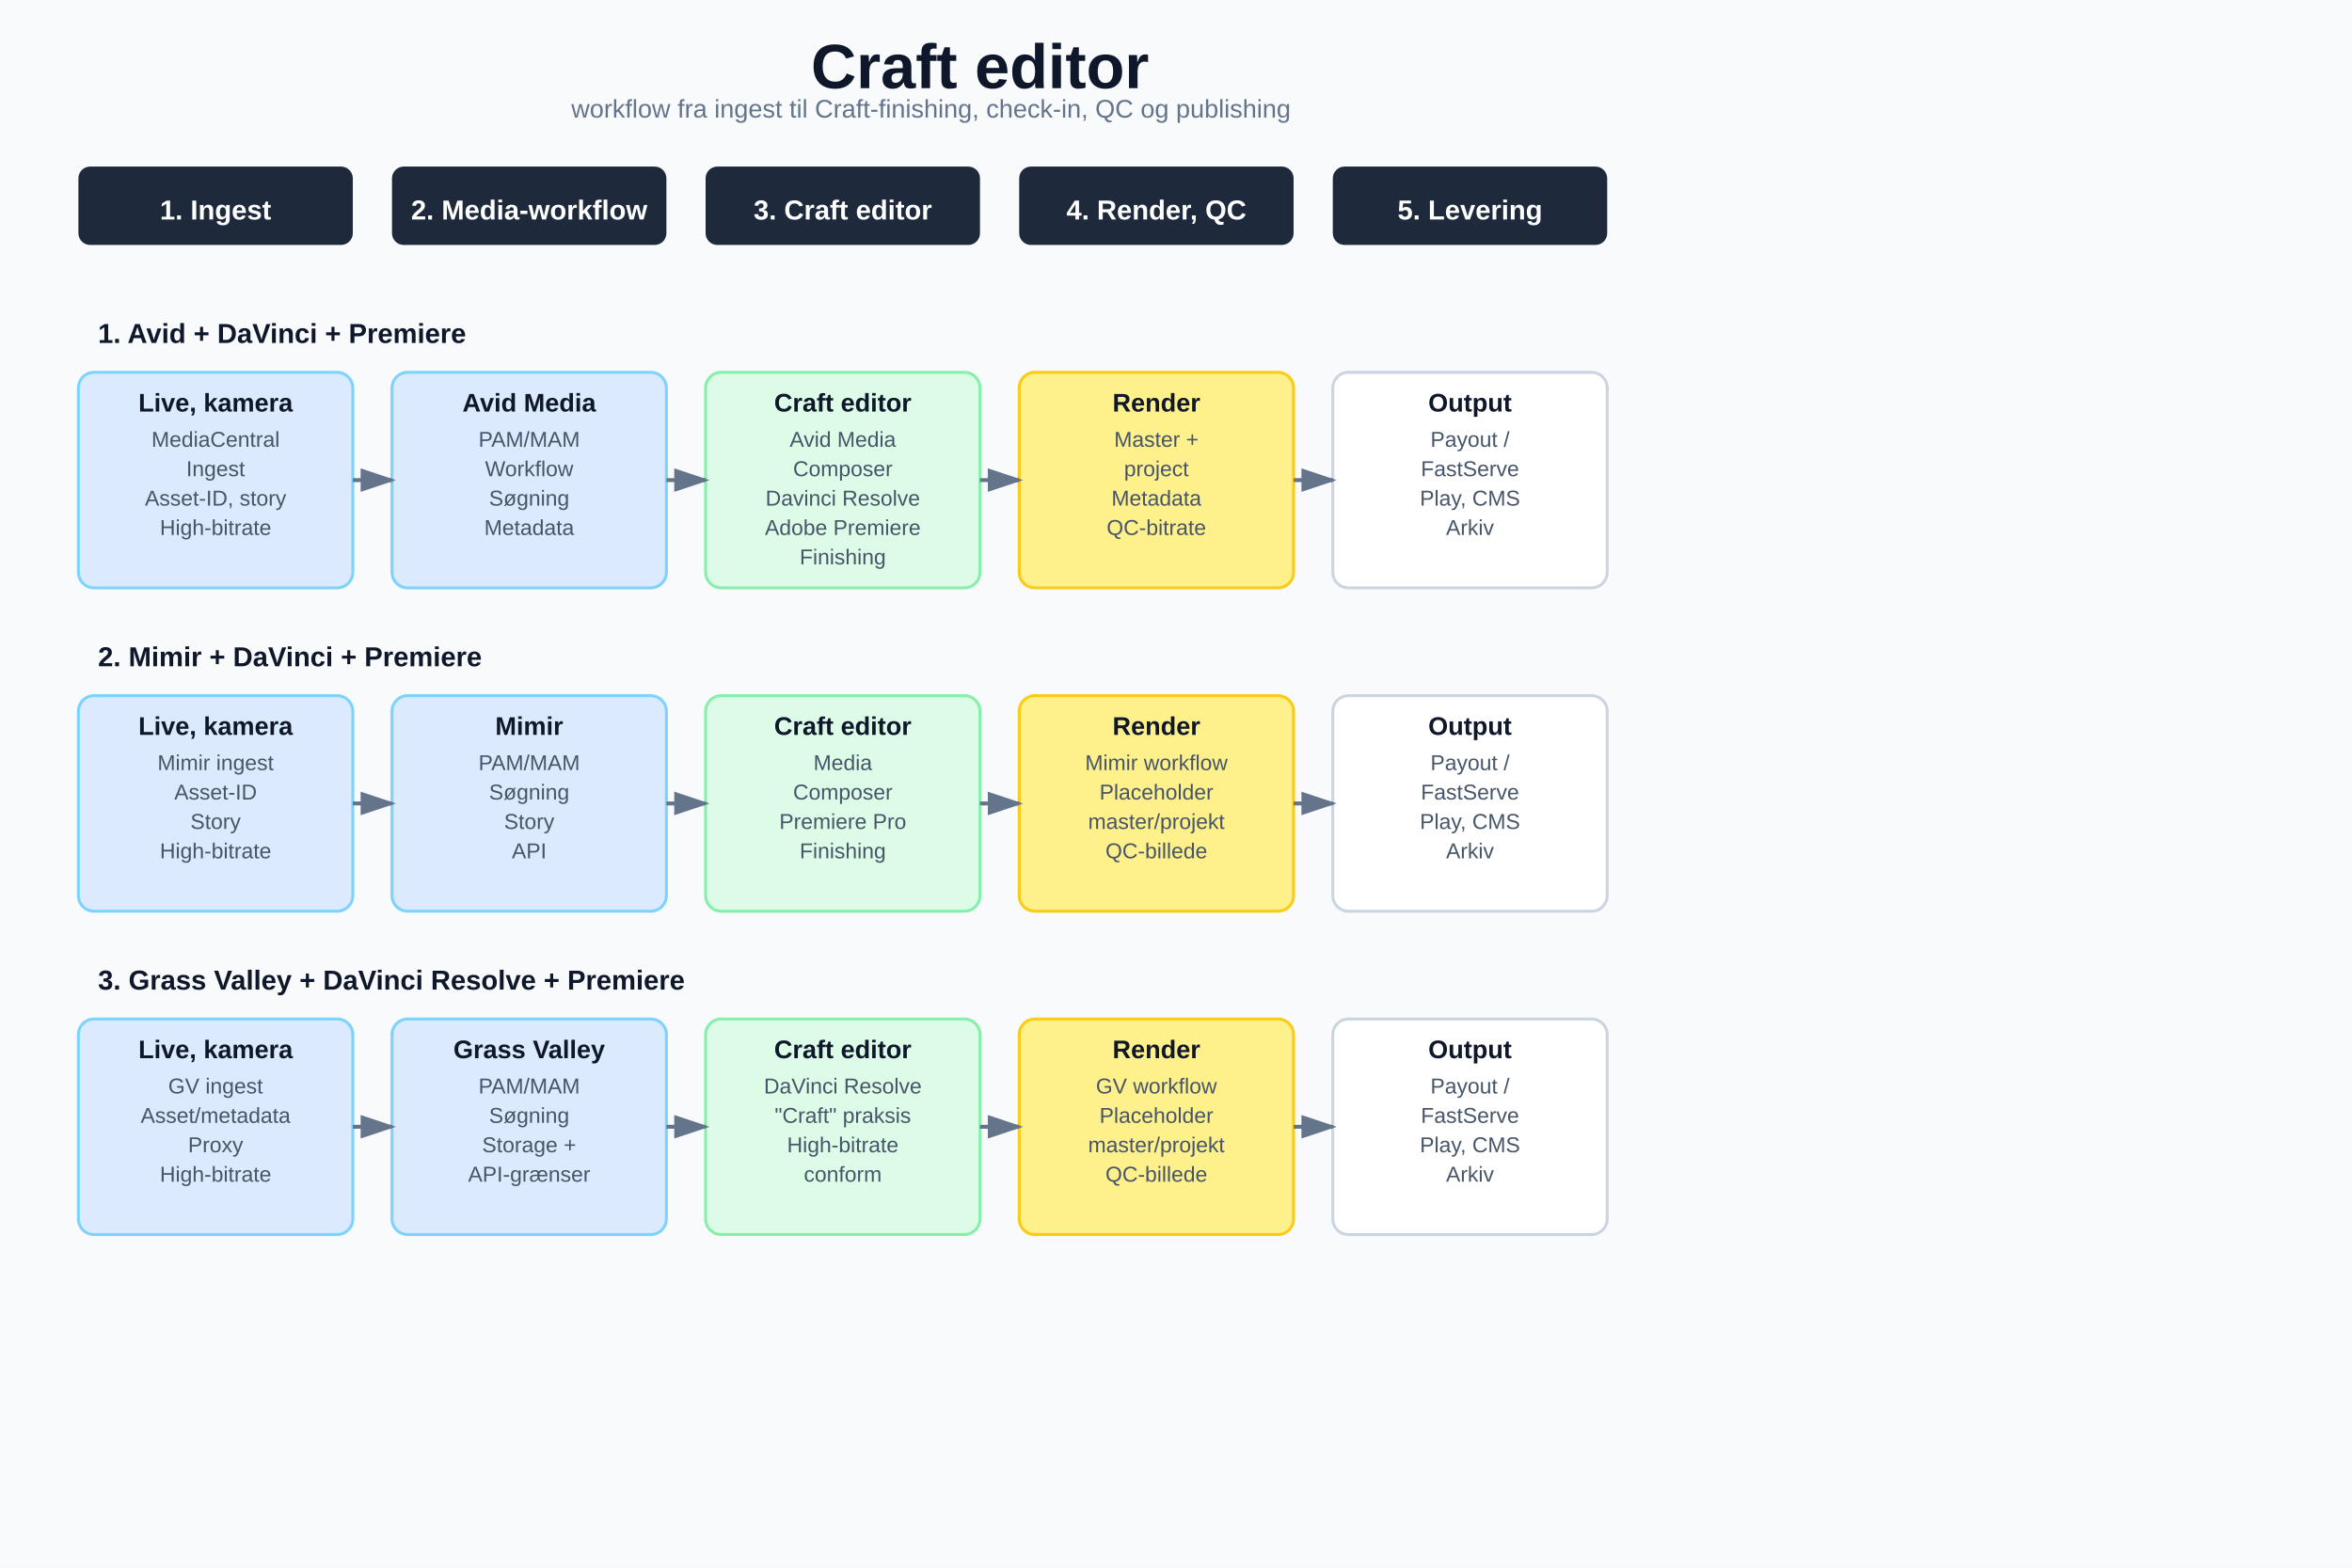
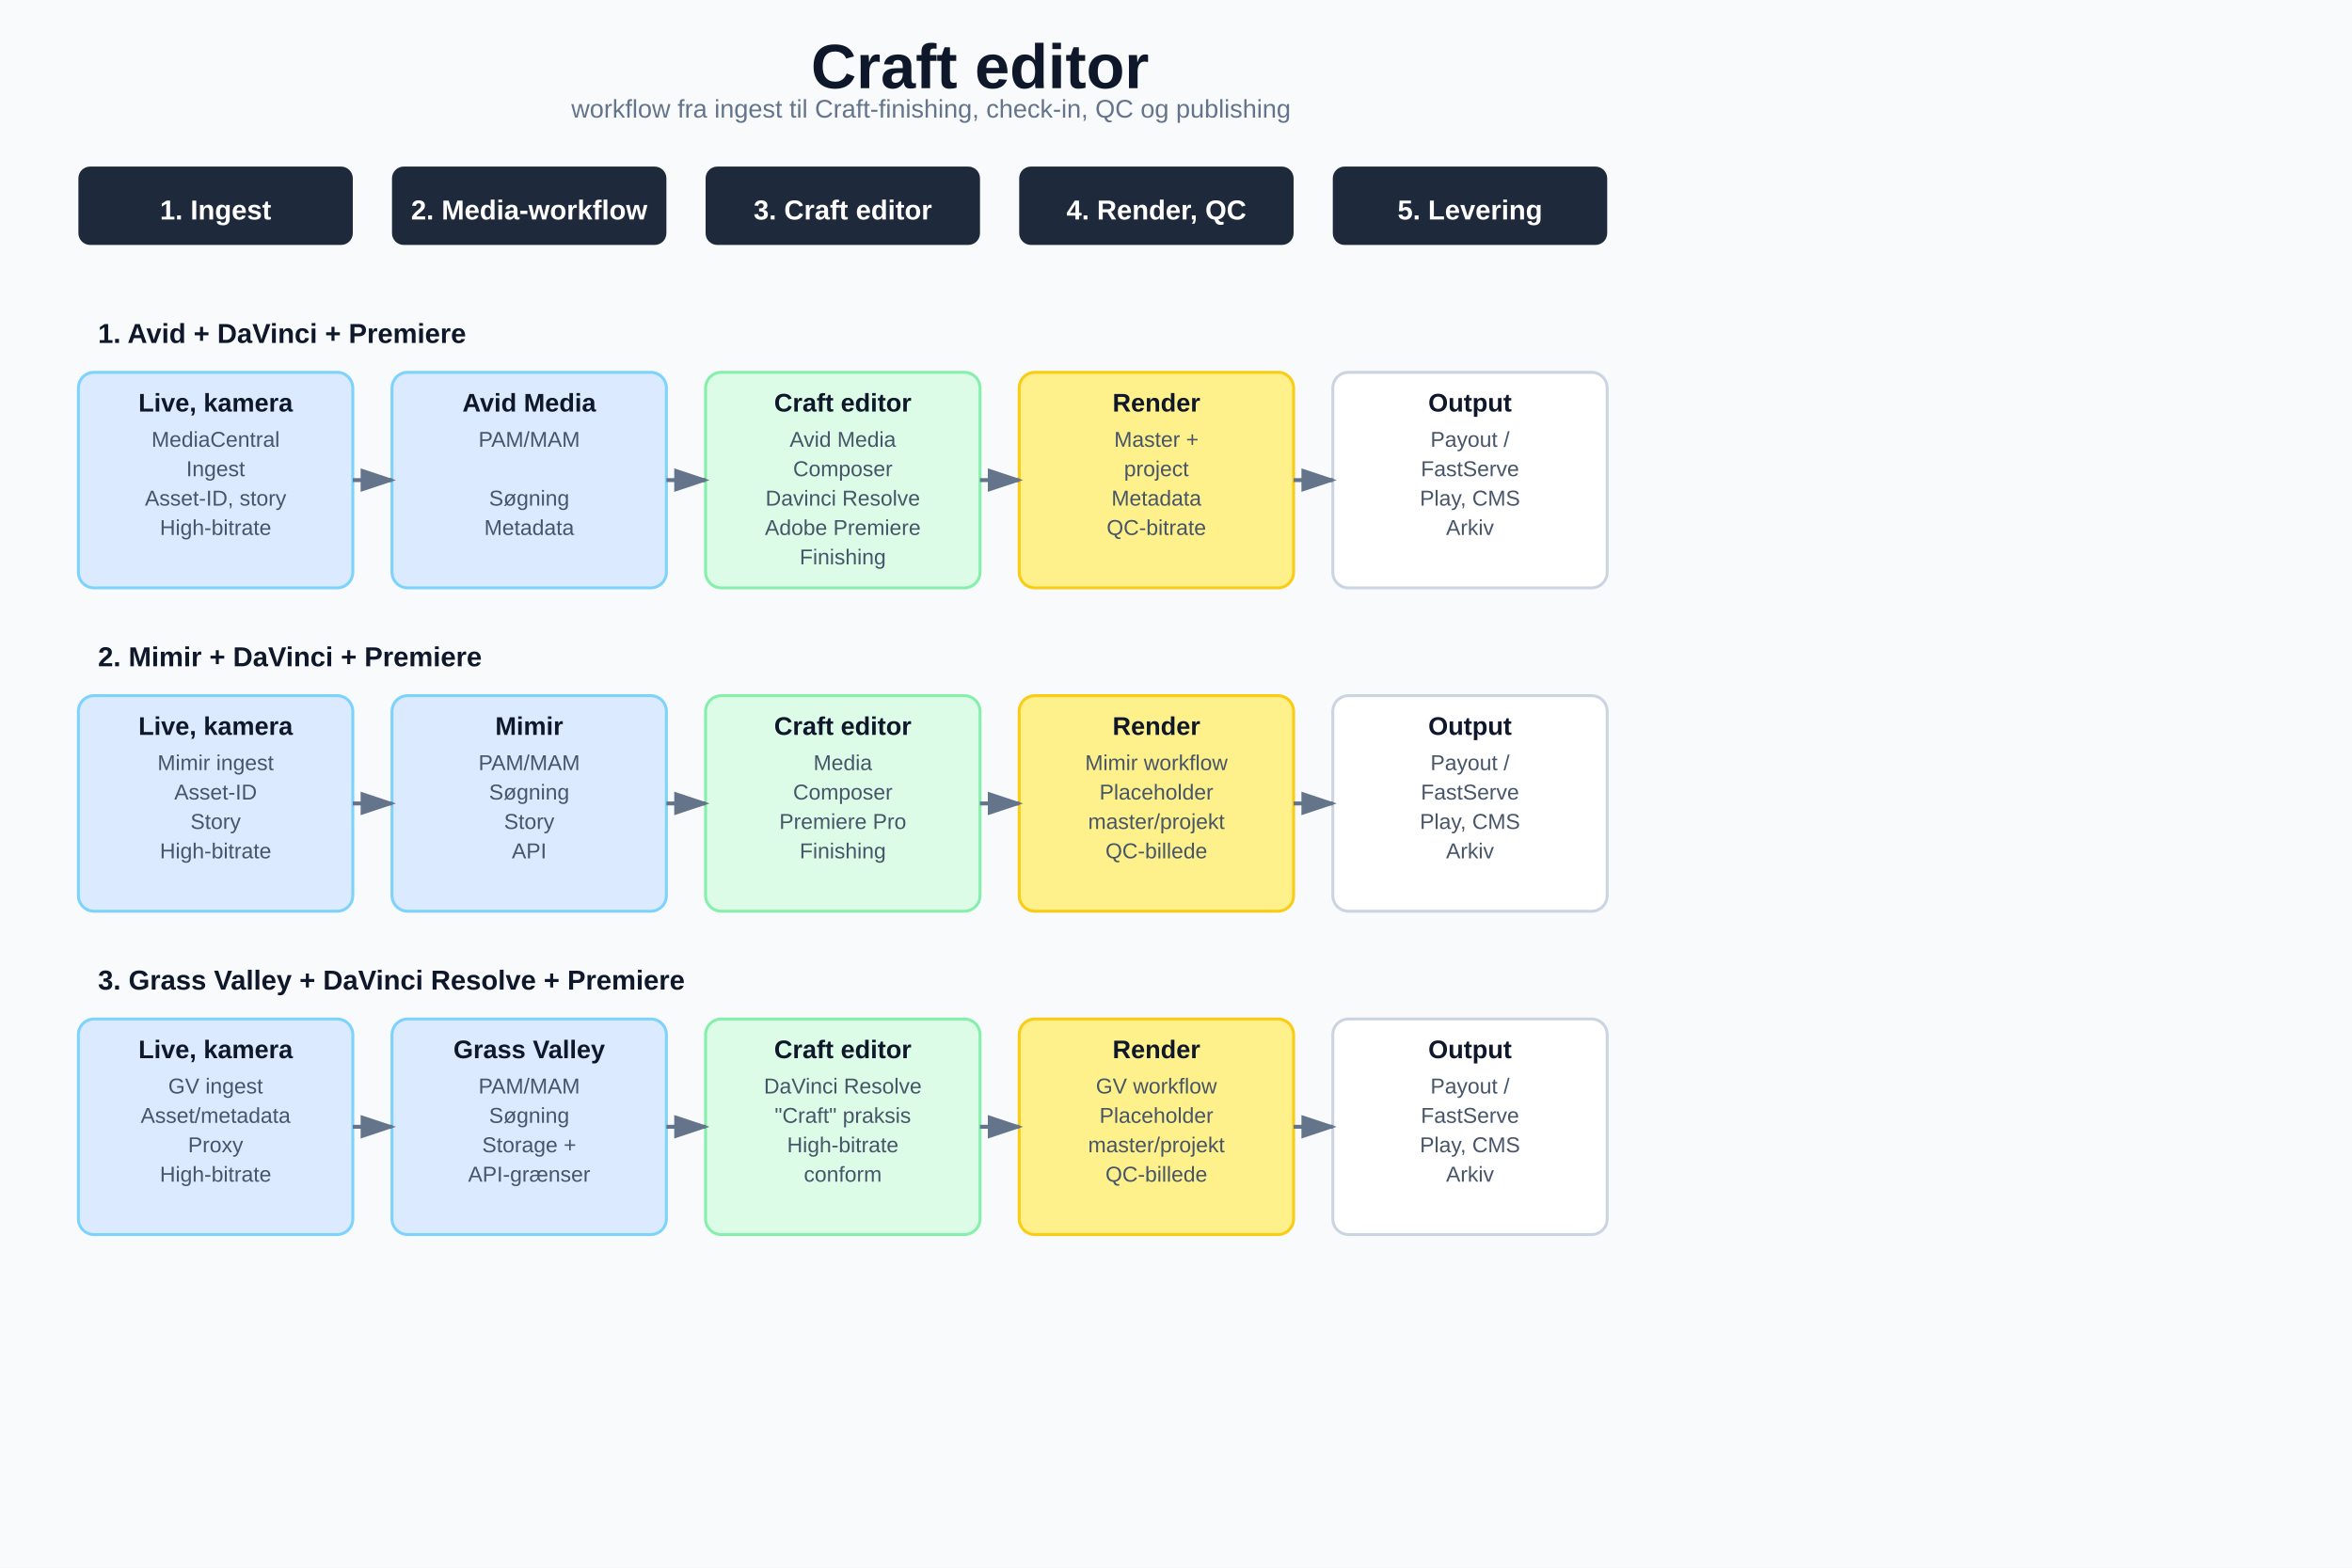
<svg xmlns="http://www.w3.org/2000/svg" width="1200" height="800" viewBox="0 0 1200 800" role="img" aria-labelledby="title desc">
  <defs>
    <style>
      .bg { fill: #f8fafc; }
      .title { font: 700 32px 'Segoe UI', Arial, sans-serif; fill: #0f172a; }
      .subtitle { font: 500 13px 'Segoe UI', Arial, sans-serif; fill: #64748b; }
      .stepHeaderBox { fill: #1e293b; stroke: none; }
      .stepHeaderText { font: 600 14px 'Segoe UI', Arial, sans-serif; fill: #ffffff; }
      .stepBox { fill: #ffffff; stroke: #cbd5e1; stroke-width: 1.5; }
      .boxTitle { font: 600 13px 'Segoe UI', Arial, sans-serif; fill: #0f172a; }
      .boxText { font: 400 11px 'Segoe UI', Arial, sans-serif; fill: #475569; }
      .arrow { stroke: #64748b; stroke-width: 2; fill: none; marker-end: url(#arrowHead); }
      .scenarioLabel { font: 600 14px 'Segoe UI', Arial, sans-serif; fill: #0f172a; }
      .boxBlue { fill: #dbeafe; stroke: #7dd3fc; stroke-width: 1.5; }
      .boxGreen { fill: #dcfce7; stroke: #86efac; stroke-width: 1.5; }
      .boxYellow { fill: #fef08a; stroke: #facc15; stroke-width: 1.5; }
    </style>
    <marker id="arrowHead" markerWidth="10" markerHeight="10" refX="8" refY="3" orient="auto" markerUnits="strokeWidth">
      <path d="M0,0 L0,6 L9,3 z" fill="#64748b" />
    </marker>
  </defs>
  <rect x="0" y="0" width="1200" height="800" class="bg" />
  <text x="500" y="45" text-anchor="middle" class="title">Craft editor</text>
  <text x="475" y="60" text-anchor="middle" class="subtitle">workflow fra ingest til Craft-finishing, check-in, QC og publishing</text>
  <rect class="stepHeaderBox" x="40" y="85" width="140" height="40" rx="6" ry="6" />
  <text x="110" y="112" text-anchor="middle" class="stepHeaderText">1. Ingest</text>
  <rect class="stepHeaderBox" x="200" y="85" width="140" height="40" rx="6" ry="6" />
  <text x="270" y="112" text-anchor="middle" class="stepHeaderText">2. Media-workflow</text>
  <rect class="stepHeaderBox" x="360" y="85" width="140" height="40" rx="6" ry="6" />
  <text x="430" y="112" text-anchor="middle" class="stepHeaderText">3. Craft editor</text>
  <rect class="stepHeaderBox" x="520" y="85" width="140" height="40" rx="6" ry="6" />
  <text x="590" y="112" text-anchor="middle" class="stepHeaderText">4. Render, QC</text>
  <rect class="stepHeaderBox" x="680" y="85" width="140" height="40" rx="6" ry="6" />
  <text x="750" y="112" text-anchor="middle" class="stepHeaderText">5. Levering</text>
  <text x="50" y="175" class="scenarioLabel">1. Avid + DaVinci + Premiere</text>
  <rect class="stepBox boxBlue" x="40" y="190" width="140" height="110" rx="8" ry="8" />
  <text x="110" y="210" text-anchor="middle" class="boxTitle">Live, kamera</text>
  <text x="110" y="228" text-anchor="middle" class="boxText">MediaCentral</text>
  <text x="110" y="243" text-anchor="middle" class="boxText">Ingest</text>
  <text x="110" y="258" text-anchor="middle" class="boxText">Asset-ID, story</text>
  <text x="110" y="273" text-anchor="middle" class="boxText">High-bitrate</text>
  <rect class="stepBox boxBlue" x="200" y="190" width="140" height="110" rx="8" ry="8" />
  <text x="270" y="210" text-anchor="middle" class="boxTitle">Avid Media</text>
  <text x="270" y="228" text-anchor="middle" class="boxText">PAM/MAM</text>
-   <text x="270" y="243" text-anchor="middle" class="boxText">Workflow</text>
+   <text x="270" y="243" text-anchor="middle" class="boxText" />
  <text x="270" y="258" text-anchor="middle" class="boxText">Søgning</text>
  <text x="270" y="273" text-anchor="middle" class="boxText">Metadata</text>
  <rect class="stepBox boxGreen" x="360" y="190" width="140" height="110" rx="8" ry="8" />
  <text x="430" y="210" text-anchor="middle" class="boxTitle">Craft editor</text>
  <text x="430" y="228" text-anchor="middle" class="boxText">Avid Media</text>
  <text x="430" y="243" text-anchor="middle" class="boxText">Composer</text>
  <text x="430" y="258" text-anchor="middle" class="boxText">Davinci Resolve</text>
  <text x="430" y="273" text-anchor="middle" class="boxText">Adobe Premiere</text>
  <text x="430" y="288" text-anchor="middle" class="boxText">Finishing</text>
  <rect class="stepBox boxYellow" x="520" y="190" width="140" height="110" rx="8" ry="8" />
  <text x="590" y="210" text-anchor="middle" class="boxTitle">Render</text>
  <text x="590" y="228" text-anchor="middle" class="boxText">Master +</text>
  <text x="590" y="243" text-anchor="middle" class="boxText">project</text>
  <text x="590" y="258" text-anchor="middle" class="boxText">Metadata</text>
  <text x="590" y="273" text-anchor="middle" class="boxText">QC-bitrate</text>
  <rect class="stepBox" x="680" y="190" width="140" height="110" rx="8" ry="8" />
  <text x="750" y="210" text-anchor="middle" class="boxTitle">Output</text>
  <text x="750" y="228" text-anchor="middle" class="boxText">Payout /</text>
  <text x="750" y="243" text-anchor="middle" class="boxText">FastServe</text>
  <text x="750" y="258" text-anchor="middle" class="boxText">Play, CMS</text>
  <text x="750" y="273" text-anchor="middle" class="boxText">Arkiv</text>
  <path class="arrow" d="M180 245 L200 245" />
  <path class="arrow" d="M340 245 L360 245" />
  <path class="arrow" d="M500 245 L520 245" />
  <path class="arrow" d="M660 245 L680 245" />
  <text x="50" y="340" class="scenarioLabel">2. Mimir + DaVinci + Premiere</text>
  <rect class="stepBox boxBlue" x="40" y="355" width="140" height="110" rx="8" ry="8" />
  <text x="110" y="375" text-anchor="middle" class="boxTitle">Live, kamera</text>
  <text x="110" y="393" text-anchor="middle" class="boxText">Mimir ingest</text>
  <text x="110" y="408" text-anchor="middle" class="boxText">Asset-ID</text>
  <text x="110" y="423" text-anchor="middle" class="boxText">Story</text>
  <text x="110" y="438" text-anchor="middle" class="boxText">High-bitrate</text>
  <rect class="stepBox boxBlue" x="200" y="355" width="140" height="110" rx="8" ry="8" />
  <text x="270" y="375" text-anchor="middle" class="boxTitle">Mimir</text>
  <text x="270" y="393" text-anchor="middle" class="boxText">PAM/MAM</text>
  <text x="270" y="408" text-anchor="middle" class="boxText">Søgning</text>
  <text x="270" y="423" text-anchor="middle" class="boxText">Story</text>
  <text x="270" y="438" text-anchor="middle" class="boxText">API</text>
  <rect class="stepBox boxGreen" x="360" y="355" width="140" height="110" rx="8" ry="8" />
  <text x="430" y="375" text-anchor="middle" class="boxTitle">Craft editor</text>
  <text x="430" y="393" text-anchor="middle" class="boxText">Media</text>
  <text x="430" y="408" text-anchor="middle" class="boxText">Composer</text>
  <text x="430" y="423" text-anchor="middle" class="boxText">Premiere Pro</text>
  <text x="430" y="438" text-anchor="middle" class="boxText">Finishing</text>
  <rect class="stepBox boxYellow" x="520" y="355" width="140" height="110" rx="8" ry="8" />
  <text x="590" y="375" text-anchor="middle" class="boxTitle">Render</text>
  <text x="590" y="393" text-anchor="middle" class="boxText">Mimir workflow</text>
  <text x="590" y="408" text-anchor="middle" class="boxText">Placeholder</text>
  <text x="590" y="423" text-anchor="middle" class="boxText">master/projekt</text>
  <text x="590" y="438" text-anchor="middle" class="boxText">QC-billede</text>
  <rect class="stepBox" x="680" y="355" width="140" height="110" rx="8" ry="8" />
  <text x="750" y="375" text-anchor="middle" class="boxTitle">Output</text>
  <text x="750" y="393" text-anchor="middle" class="boxText">Payout /</text>
  <text x="750" y="408" text-anchor="middle" class="boxText">FastServe</text>
  <text x="750" y="423" text-anchor="middle" class="boxText">Play, CMS</text>
  <text x="750" y="438" text-anchor="middle" class="boxText">Arkiv</text>
  <path class="arrow" d="M180 410 L200 410" />
  <path class="arrow" d="M340 410 L360 410" />
  <path class="arrow" d="M500 410 L520 410" />
  <path class="arrow" d="M660 410 L680 410" />
  <text x="50" y="505" class="scenarioLabel">3. Grass Valley + DaVinci Resolve + Premiere</text>
  <rect class="stepBox boxBlue" x="40" y="520" width="140" height="110" rx="8" ry="8" />
  <text x="110" y="540" text-anchor="middle" class="boxTitle">Live, kamera</text>
  <text x="110" y="558" text-anchor="middle" class="boxText">GV ingest</text>
  <text x="110" y="573" text-anchor="middle" class="boxText">Asset/metadata</text>
  <text x="110" y="588" text-anchor="middle" class="boxText">Proxy</text>
  <text x="110" y="603" text-anchor="middle" class="boxText">High-bitrate</text>
  <rect class="stepBox boxBlue" x="200" y="520" width="140" height="110" rx="8" ry="8" />
  <text x="270" y="540" text-anchor="middle" class="boxTitle">Grass Valley</text>
  <text x="270" y="558" text-anchor="middle" class="boxText">PAM/MAM</text>
  <text x="270" y="573" text-anchor="middle" class="boxText">Søgning</text>
  <text x="270" y="588" text-anchor="middle" class="boxText">Storage +</text>
  <text x="270" y="603" text-anchor="middle" class="boxText">API-grænser</text>
  <rect class="stepBox boxGreen" x="360" y="520" width="140" height="110" rx="8" ry="8" />
  <text x="430" y="540" text-anchor="middle" class="boxTitle">Craft editor</text>
  <text x="430" y="558" text-anchor="middle" class="boxText">DaVinci Resolve</text>
  <text x="430" y="573" text-anchor="middle" class="boxText">"Craft" praksis</text>
  <text x="430" y="588" text-anchor="middle" class="boxText">High-bitrate</text>
  <text x="430" y="603" text-anchor="middle" class="boxText">conform</text>
  <rect class="stepBox boxYellow" x="520" y="520" width="140" height="110" rx="8" ry="8" />
  <text x="590" y="540" text-anchor="middle" class="boxTitle">Render</text>
  <text x="590" y="558" text-anchor="middle" class="boxText">GV workflow</text>
  <text x="590" y="573" text-anchor="middle" class="boxText">Placeholder</text>
  <text x="590" y="588" text-anchor="middle" class="boxText">master/projekt</text>
  <text x="590" y="603" text-anchor="middle" class="boxText">QC-billede</text>
  <rect class="stepBox" x="680" y="520" width="140" height="110" rx="8" ry="8" />
  <text x="750" y="540" text-anchor="middle" class="boxTitle">Output</text>
  <text x="750" y="558" text-anchor="middle" class="boxText">Payout /</text>
  <text x="750" y="573" text-anchor="middle" class="boxText">FastServe</text>
  <text x="750" y="588" text-anchor="middle" class="boxText">Play, CMS</text>
  <text x="750" y="603" text-anchor="middle" class="boxText">Arkiv</text>
  <path class="arrow" d="M180 575 L200 575" />
  <path class="arrow" d="M340 575 L360 575" />
  <path class="arrow" d="M500 575 L520 575" />
  <path class="arrow" d="M660 575 L680 575" />
</svg>
